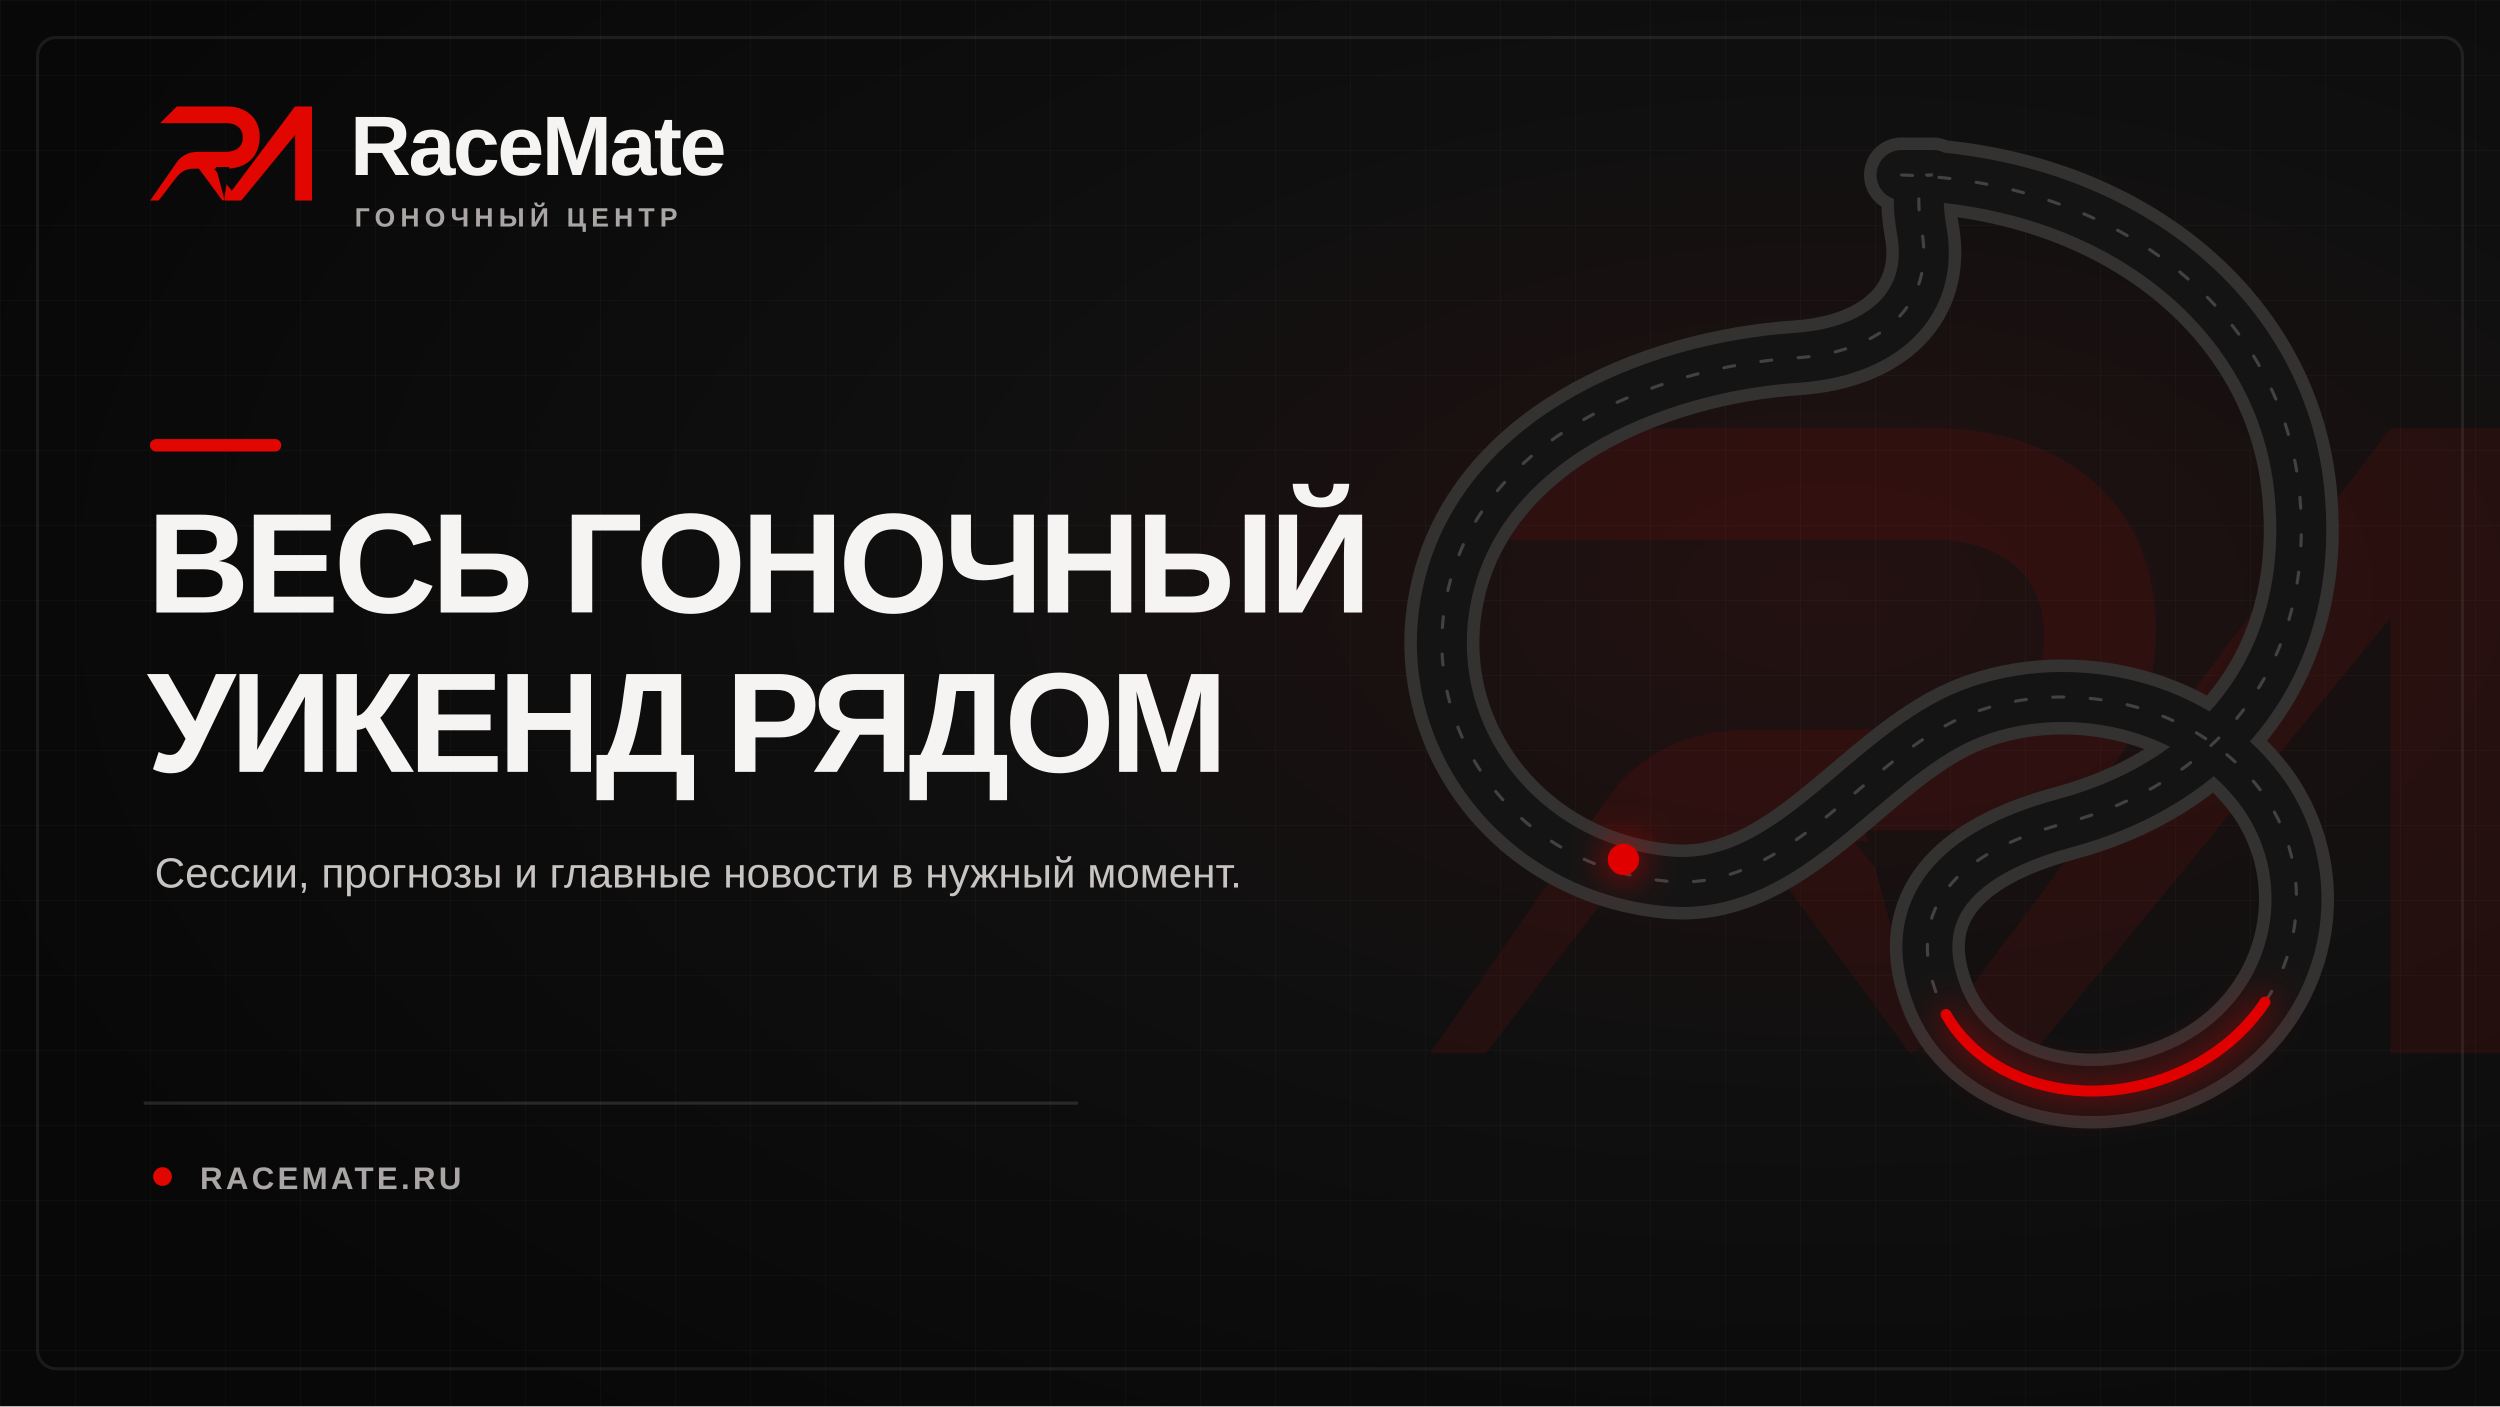
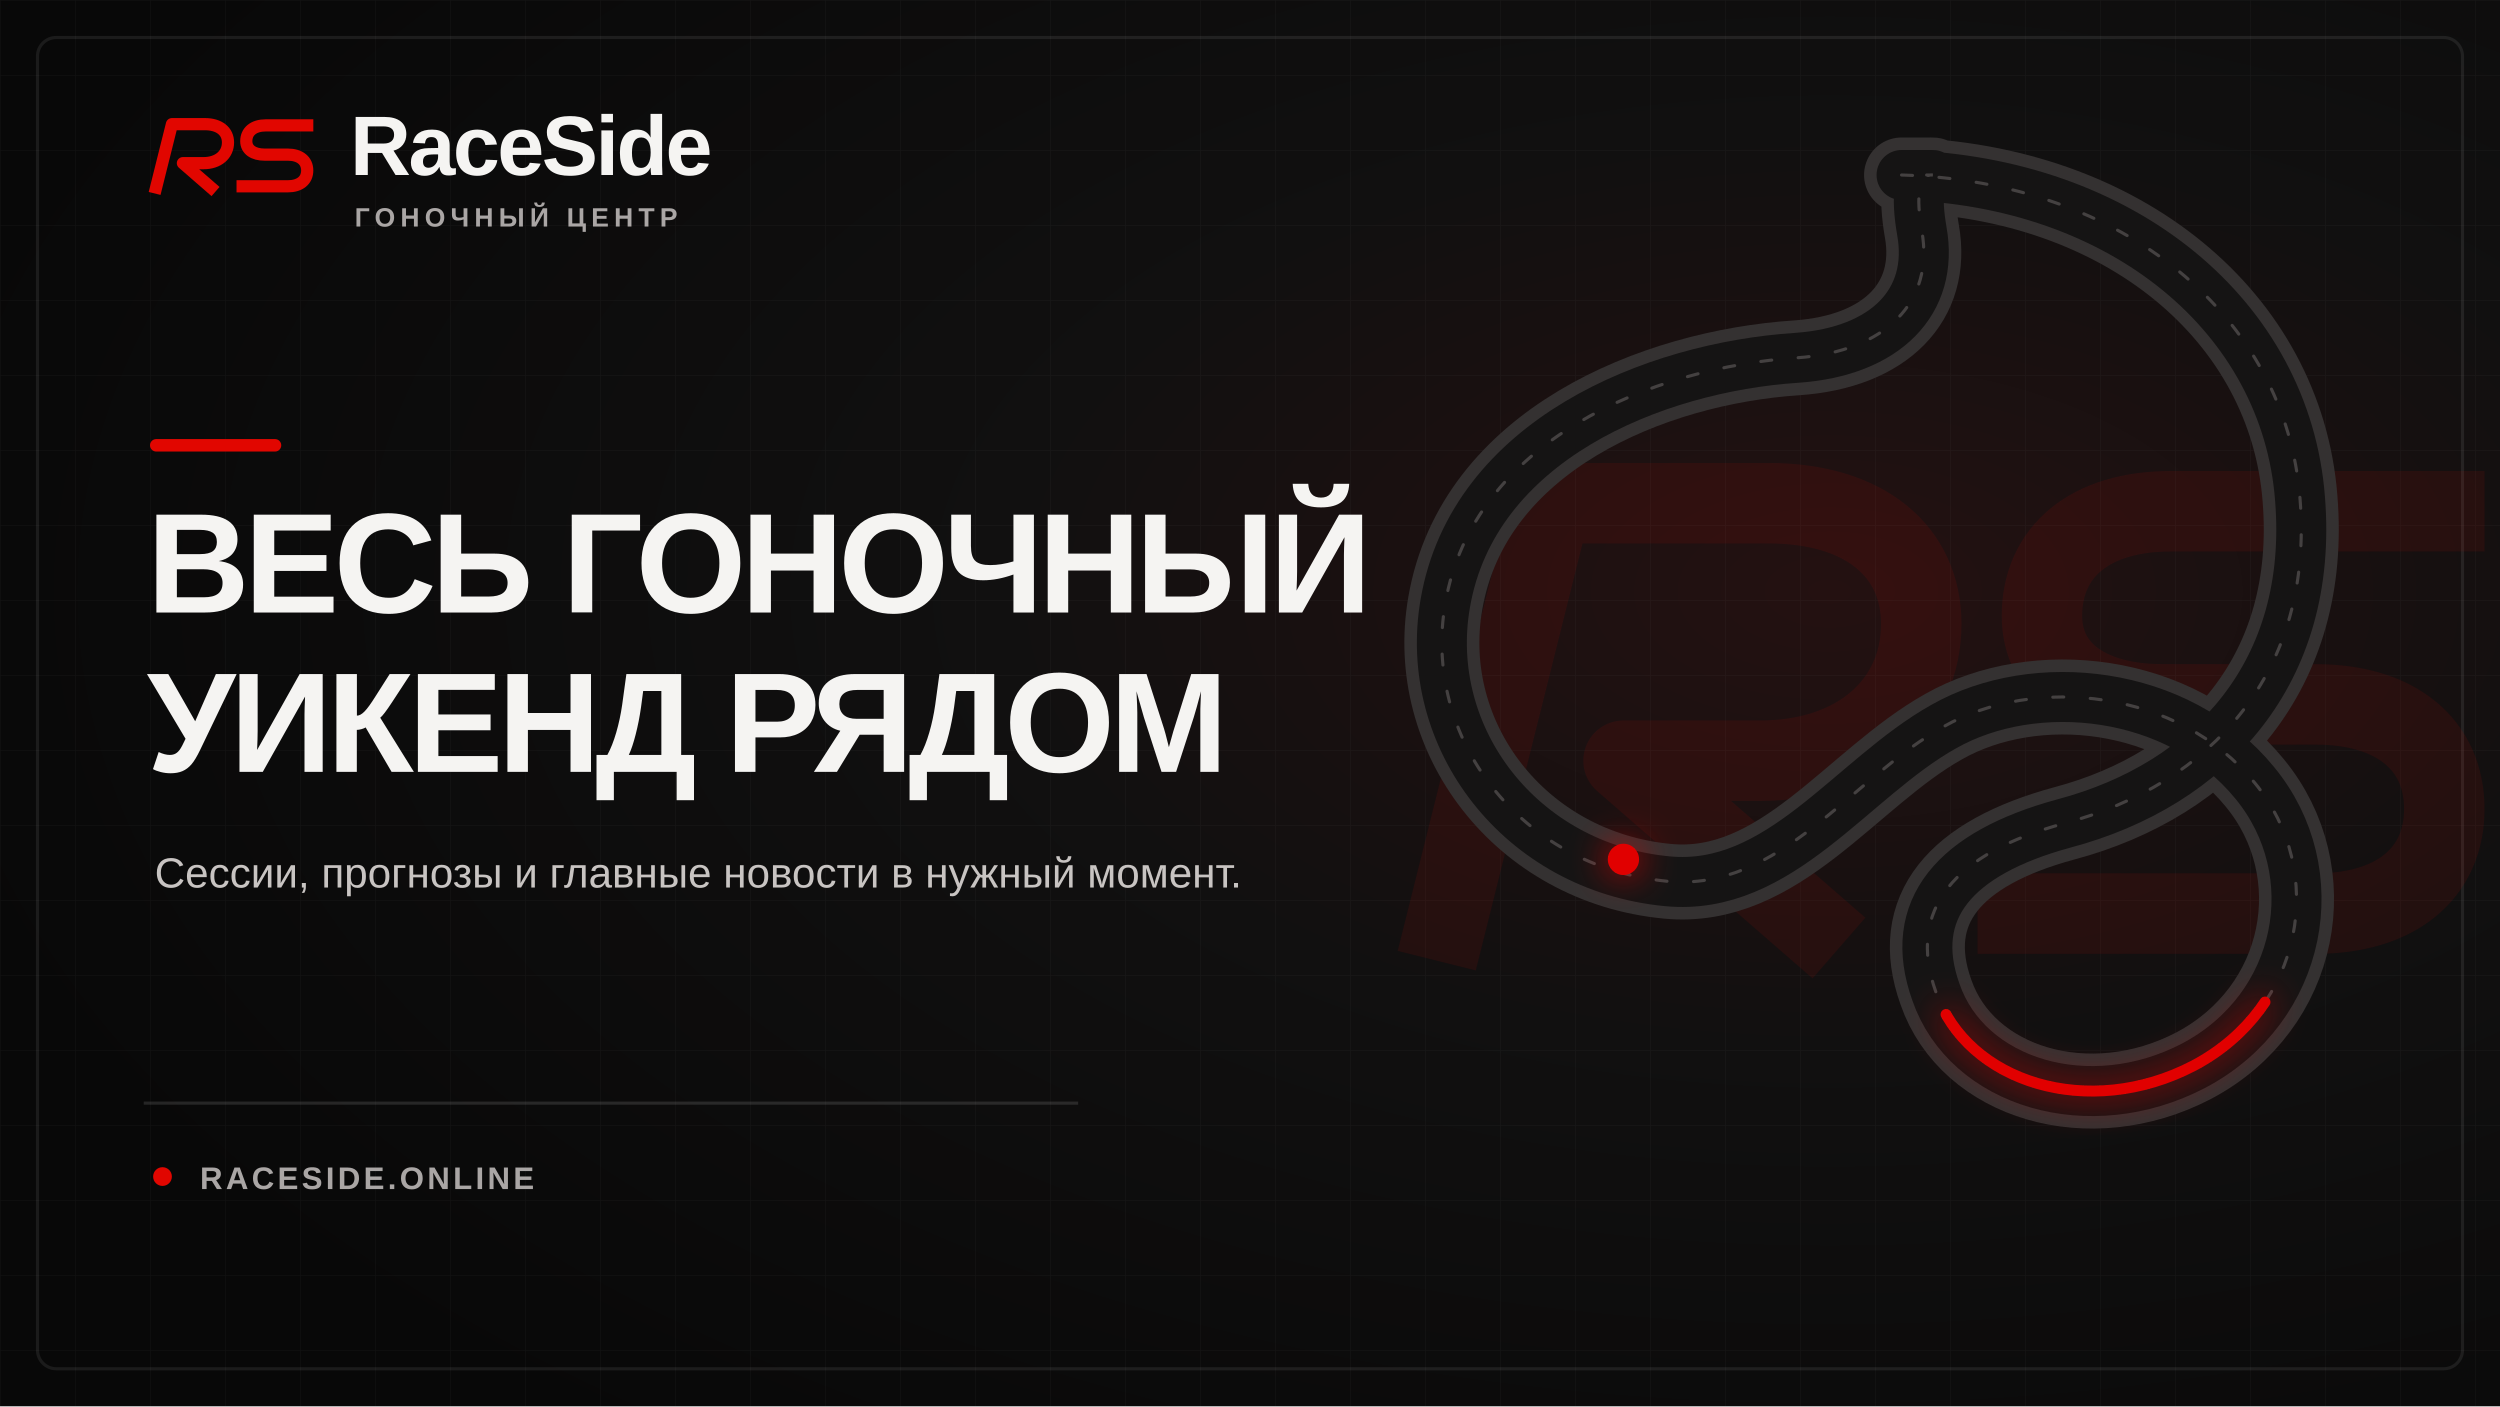
<svg xmlns="http://www.w3.org/2000/svg" width="1600" height="900" viewBox="0 0 1600 900" role="img" aria-labelledby="title description">
  <defs>
    <radialGradient id="preview-bg" cx="73%" cy="42%" r="78%">
      <stop offset="0" stop-color="#241111" />
      <stop offset="0.42" stop-color="#111010" />
      <stop offset="1" stop-color="#080808" />
    </radialGradient>
    <linearGradient id="speed-fade" x1="0" y1="0" x2="1" y2="0">
      <stop offset="0" stop-color="#e10600" stop-opacity="0" />
      <stop offset="0.46" stop-color="#e10600" stop-opacity="0.4" />
      <stop offset="1" stop-color="#e10600" stop-opacity="0" />
    </linearGradient>
    <pattern id="telemetry-grid" width="48" height="48" patternUnits="userSpaceOnUse">
      <path d="M48 0H0v48" fill="none" stroke="#fff" stroke-opacity="0.035" stroke-width="1" />
    </pattern>
-     <mask id="rm-mask-small" maskUnits="userSpaceOnUse" x="0" y="0" width="96" height="56">
-       <rect width="96" height="56" fill="#fff" />
-       <path d="M39 36h8l-3 19Z" fill="#000" />
-     </mask>
-     <mask id="rm-mask-large" maskUnits="userSpaceOnUse" x="0" y="0" width="96" height="56">
-       <rect width="96" height="56" fill="#fff" />
-       <path d="M39 36h8l-3 19Z" fill="#000" />
-     </mask>
    <filter id="red-glow" x="-120%" y="-120%" width="340%" height="340%">
      <feGaussianBlur stdDeviation="12" result="blur" />
      <feMerge>
        <feMergeNode in="blur" />
        <feMergeNode in="SourceGraphic" />
      </feMerge>
    </filter>
    <path id="circuit" d="M1217 112c142 4 246 91 255 207 9 111-57 183-151 208-70 19-101 55-82 108 20 58 98 82 165 47 70-37 86-124 39-181-49-60-141-69-199-36-59 33-105 106-177 99-94-9-157-92-142-178 18-104 133-151 225-157 57-4 88-36 80-81-4-23-2-37 7-36Z" />
  </defs>
  <rect width="1600" height="900" fill="url(#preview-bg)" />
  <rect width="1600" height="900" fill="url(#telemetry-grid)" />
  <rect x="24" y="24" width="1552" height="852" rx="12" fill="none" stroke="#fff" stroke-opacity="0.08" stroke-width="2" />
-   <g opacity="0.09" transform="translate(915 274) scale(7.15)">
-     <g fill="#e10600" mask="url(#rm-mask-large)">
-       <path d="M6 10 16 0h29c12 0 20 7 20 18 0 12-8 19-20 19h-7l12 15-7 4-14-19h-3c-5 0-8 2-11 6L5 56H0l16-23c3-4 7-6 13-6h16c6 0 10-3 10-8.5S51 10 45 10Z" />
-       <path d="M44 56 86 0h10v56H86V17L54 56Z" />
-     </g>
+   <g fill="none" opacity="0.09" stroke="#e10600" stroke-linecap="square" stroke-linejoin="round" stroke-width="10" transform="translate(900 286) scale(5.15)">
+     <path d="M5 59 18 7h27c12 0 19 6 19 15 0 10-8 17-20 17H27l23 20" />
+     <path d="M129 8H95c-10 0-16 5-16 13 0 7 6 11 15 11h19c10 0 16 5 16 13 0 8-6 13-16 13H76" />
  </g>
-   <g transform="translate(96 68) scale(1.08)">
-     <g fill="#e10600" mask="url(#rm-mask-small)">
-       <path d="M6 10 16 0h29c12 0 20 7 20 18 0 12-8 19-20 19h-7l12 15-7 4-14-19h-3c-5 0-8 2-11 6L5 56H0l16-23c3-4 7-6 13-6h16c6 0 10-3 10-8.5S51 10 45 10Z" />
-       <path d="M44 56 86 0h10v56H86V17L54 56Z" />
-     </g>
+   <g fill="none" stroke="#e10600" stroke-linecap="square" stroke-linejoin="round" stroke-width="10" transform="translate(96 74) scale(.78)">
+     <path d="M5 59 18 7h27c12 0 19 6 19 15 0 10-8 17-20 17H27l23 20" />
+     <path d="M129 8H95c-10 0-16 5-16 13 0 7 6 11 15 11h19c10 0 16 5 16 13 0 8-6 13-16 13H76" />
  </g>
-   <text x="224" y="112" fill="#f5f4f2" font-family="Helvetica Neue, Arial, sans-serif" font-size="54" font-weight="800" letter-spacing="-1.6">RaceMate</text>
+   <text x="224" y="112" fill="#f5f4f2" font-family="Helvetica Neue, Arial, sans-serif" font-size="54" font-weight="800" letter-spacing="-1.6">RaceSide</text>
  <text x="227" y="145" fill="#aaa6a5" font-family="Helvetica Neue, Arial, sans-serif" font-size="17" font-weight="700" letter-spacing="3.3">ГОНОЧНЫЙ ЦЕНТР</text>
  <rect x="96" y="281" width="84" height="8" rx="4" fill="#e10600" />
  <text x="94" y="392" fill="#f5f4f2" font-family="Helvetica Neue, Arial, sans-serif" font-size="91" font-weight="800" letter-spacing="-3.4">ВЕСЬ ГОНОЧНЫЙ</text>
  <text x="94" y="494" fill="#f5f4f2" font-family="Helvetica Neue, Arial, sans-serif" font-size="91" font-weight="800" letter-spacing="-3.4">УИКЕНД РЯДОМ</text>
  <text x="99" y="568" fill="#c8c4c2" font-family="Helvetica Neue, Arial, sans-serif" font-size="27" font-weight="500">Сессии, прогнозы и главные новости в нужный момент.</text>
  <path d="M92 706h598" stroke="#fff" stroke-opacity="0.12" stroke-width="2" />
  <circle cx="104" cy="753" r="6" fill="#e10600" />
-   <text x="128" y="761" fill="#aaa6a5" font-family="Helvetica Neue, Arial, sans-serif" font-size="20" font-weight="700" letter-spacing="2.1">RACEMATE.RU</text>
+   <text x="128" y="761" fill="#aaa6a5" font-family="Helvetica Neue, Arial, sans-serif" font-size="20" font-weight="700" letter-spacing="2.1">RACESIDE.ONLINE</text>
  <use href="#circuit" fill="none" stroke="#343131" stroke-width="48" stroke-linecap="round" stroke-linejoin="round" />
  <use href="#circuit" fill="none" stroke="#151414" stroke-width="32" stroke-linecap="round" stroke-linejoin="round" />
  <use href="#circuit" fill="none" stroke="#868080" stroke-opacity="0.42" stroke-width="2" stroke-dasharray="7 17" stroke-linecap="round" />
  <use href="#circuit" fill="none" stroke="#e10600" stroke-width="7" stroke-dasharray="240 1600" stroke-dashoffset="-815" stroke-linecap="round" filter="url(#red-glow)" />
  <circle cx="1039" cy="550" r="10" fill="#e10600" filter="url(#red-glow)" />
  <path d="M784 829h720" stroke="url(#speed-fade)" stroke-width="3" />
  <path d="M942 843h474" stroke="url(#speed-fade)" stroke-width="2" opacity="0.6" />
</svg>
